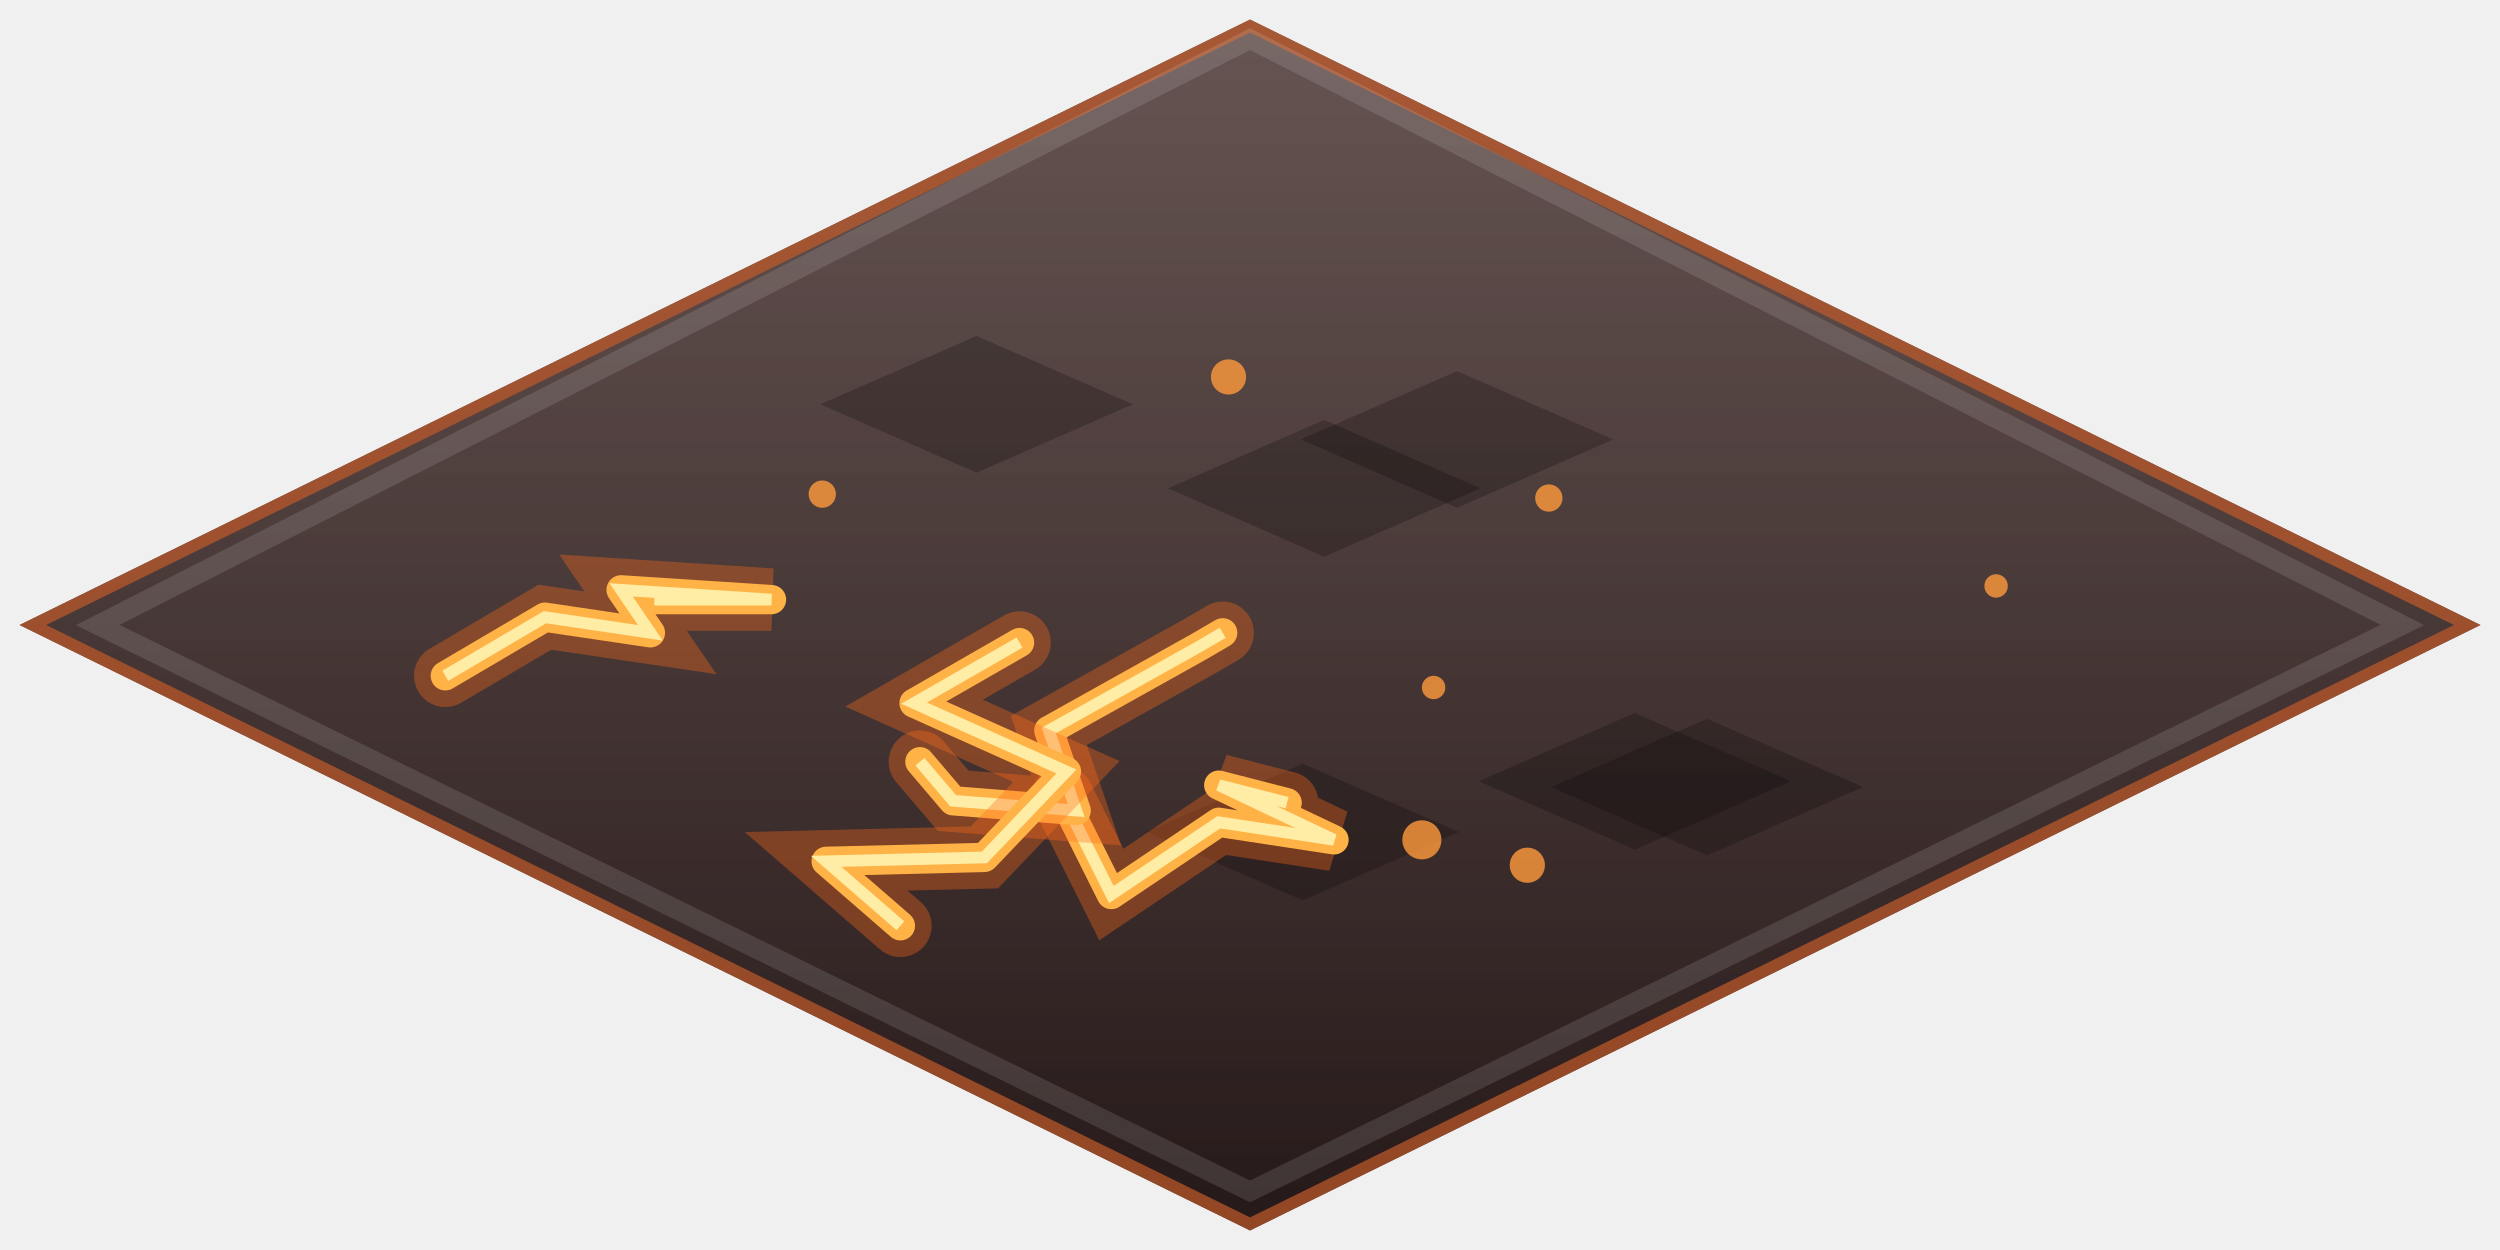
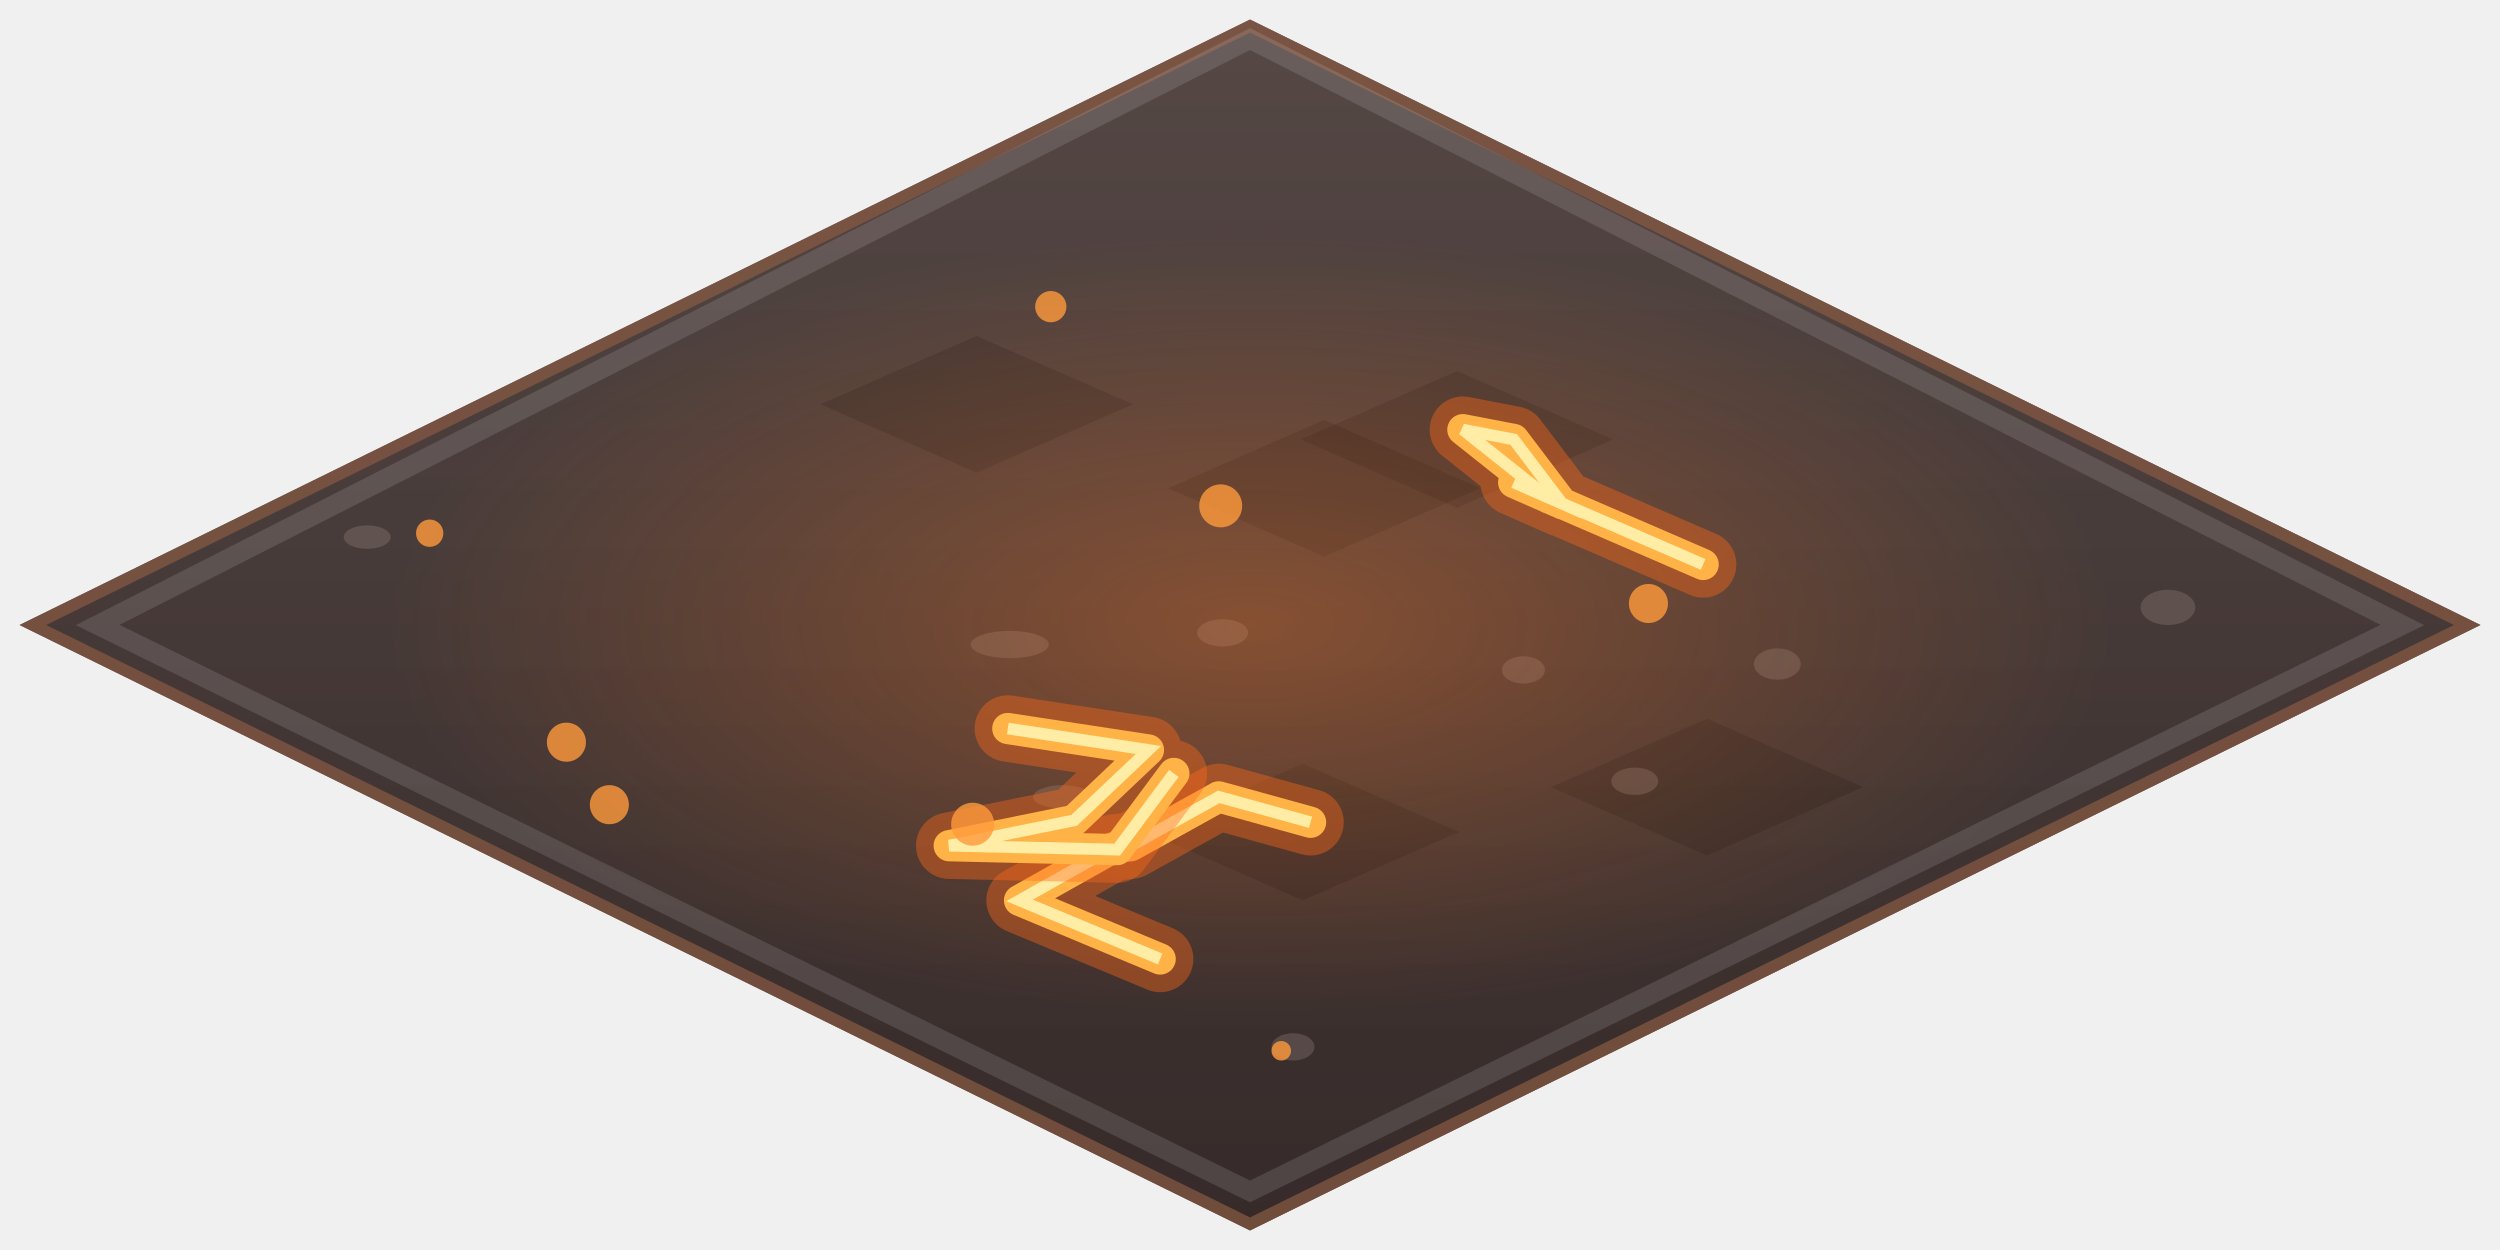
<svg xmlns="http://www.w3.org/2000/svg" width="128" height="64" viewBox="0 0 128 64">
  <defs>
    <clipPath id="d">
      <path d="M64 1 127 32 64 63 1 32Z" />
    </clipPath>
    <linearGradient id="g" x1="0" y1="0" x2="0" y2="1">
-       <stop stop-color="#4a3532" />
-       <stop offset="1" stop-color="#241818" />
+       <stop stop-color="#463835" />
+       <stop offset="1" stop-color="#352a29" />
    </linearGradient>
    <linearGradient id="lit" x1="0" y1="0" x2="0" y2="1">
-       <stop stop-color="#ffffff" stop-opacity=".16" />
+       <stop stop-color="#ffffff" stop-opacity=".08" />
      <stop offset="1" stop-color="#ffffff" stop-opacity="0" />
    </linearGradient>
    <radialGradient id="gl" cx="0.5" cy="0.5" r="0.5">
      <stop stop-color="#ff7a2a" stop-opacity=".35" />
      <stop offset="1" stop-color="#ff7a2a" stop-opacity="0" />
    </radialGradient>
  </defs>
  <g clip-path="url(#d)">
    <rect width="128" height="64" fill="url(#g)" />
    <path d="M0 32 64 1 128 32 64 63Z" fill="url(#lit)" />
-     <path d="M58.7 42.6 l8 -3.5 8 3.5 -8 3.5Z" fill="#000" opacity=".22" />
-     <path d="M79.4 40.3 l8 -3.5 8 3.5 -8 3.5Z" fill="#000" opacity=".22" />
-     <path d="M42.0 20.7 l8 -3.5 8 3.5 -8 3.5Z" fill="#000" opacity=".22" />
-     <path d="M59.8 25.0 l8 -3.5 8 3.5 -8 3.5Z" fill="#000" opacity=".22" />
-     <path d="M66.6 22.5 l8 -3.5 8 3.5 -8 3.5Z" fill="#000" opacity=".22" />
-     <path d="M75.7 40.0 l8 -3.5 8 3.5 -8 3.5Z" fill="#000" opacity=".22" />
-     <path d="M54.4 40.8 L56.9 45.8 L62.4 42.1 L68.3 43.0 L62.4 40.2 L65.9 41.1" stroke="#ff6a1a" stroke-width="3.2" fill="none" opacity=".35" stroke-linecap="round" />
-     <path d="M54.4 40.8 L56.9 45.8 L62.4 42.1 L68.3 43.0 L62.4 40.2 L65.9 41.1" stroke="#ffb347" stroke-width="1.5" fill="none" stroke-linecap="round" stroke-linejoin="round" />
-     <path d="M54.4 40.8 L56.9 45.8 L62.4 42.1 L68.3 43.0 L62.4 40.2 L65.9 41.1" stroke="#fff3b0" stroke-width=".6" fill="none" opacity=".9" />
-     <path d="M62.6 32.4 L61.4 33.1 L53.7 37.4 L55.1 41.5 L48.8 41.0 L47.1 39.0" stroke="#ff6a1a" stroke-width="3.2" fill="none" opacity=".35" stroke-linecap="round" />
-     <path d="M62.6 32.4 L61.4 33.1 L53.7 37.4 L55.1 41.5 L48.8 41.0 L47.1 39.0" stroke="#ffb347" stroke-width="1.5" fill="none" stroke-linecap="round" stroke-linejoin="round" />
-     <path d="M62.6 32.4 L61.4 33.1 L53.7 37.4 L55.1 41.5 L48.8 41.0 L47.1 39.0" stroke="#fff3b0" stroke-width=".6" fill="none" opacity=".9" />
-     <path d="M33.5 30.7 L39.5 30.7 L31.8 30.2 L33.3 32.4 L27.9 31.6 L22.8 34.6" stroke="#ff6a1a" stroke-width="3.2" fill="none" opacity=".35" stroke-linecap="round" />
-     <path d="M33.5 30.7 L39.5 30.7 L31.8 30.2 L33.3 32.4 L27.9 31.6 L22.8 34.6" stroke="#ffb347" stroke-width="1.5" fill="none" stroke-linecap="round" stroke-linejoin="round" />
-     <path d="M33.5 30.7 L39.5 30.7 L31.8 30.2 L33.3 32.4 L27.9 31.6 L22.8 34.6" stroke="#fff3b0" stroke-width=".6" fill="none" opacity=".9" />
-     <path d="M52.2 32.9 L46.8 36.0 L54.6 39.5 L50.4 43.9 L42.3 44.1 L46.1 47.4" stroke="#ff6a1a" stroke-width="3.2" fill="none" opacity=".35" stroke-linecap="round" />
-     <path d="M52.2 32.9 L46.8 36.0 L54.6 39.5 L50.4 43.9 L42.3 44.1 L46.1 47.4" stroke="#ffb347" stroke-width="1.5" fill="none" stroke-linecap="round" stroke-linejoin="round" />
-     <path d="M52.2 32.9 L46.8 36.0 L54.6 39.5 L50.4 43.9 L42.3 44.1 L46.1 47.4" stroke="#fff3b0" stroke-width=".6" fill="none" opacity=".9" />
-     <circle cx="79.3" cy="25.5" r="0.7" fill="#ff9a3c" opacity=".8" />
-     <circle cx="73.4" cy="35.2" r="0.6" fill="#ff9a3c" opacity=".8" />
-     <circle cx="42.1" cy="25.3" r="0.7" fill="#ff9a3c" opacity=".8" />
-     <circle cx="78.2" cy="44.3" r="0.9" fill="#ff9a3c" opacity=".8" />
-     <circle cx="72.8" cy="43.0" r="1.0" fill="#ff9a3c" opacity=".8" />
-     <circle cx="62.9" cy="19.3" r="0.9" fill="#ff9a3c" opacity=".8" />
-     <circle cx="102.2" cy="30.0" r="0.6" fill="#ff9a3c" opacity=".8" />
-     <path d="M64 1 127 32 64 63 1 32Z" fill="none" stroke="#c25a2a" stroke-opacity=".7" stroke-width="1.2" />
+     <path d="M58.7 42.6 l8 -3.5 8 3.5 -8 3.5Z" fill="#000" opacity=".15" />
+     <path d="M79.4 40.3 l8 -3.5 8 3.5 -8 3.5Z" fill="#000" opacity=".15" />
+     <path d="M42.0 20.7 l8 -3.5 8 3.5 -8 3.5Z" fill="#000" opacity=".15" />
+     <path d="M59.8 25.0 l8 -3.5 8 3.5 -8 3.5Z" fill="#000" opacity=".15" />
+     <path d="M66.6 22.5 l8 -3.5 8 3.5 -8 3.5Z" fill="#000" opacity=".15" />
+     <ellipse cx="83.7" cy="40.0" rx="1.2" ry="0.7" fill="#9a8a82" opacity=".30" />
+     <ellipse cx="54.4" cy="40.8" rx="1.5" ry="0.6" fill="#9a8a82" opacity=".30" />
+     <ellipse cx="91.0" cy="34.0" rx="1.2" ry="0.8" fill="#9a8a82" opacity=".30" />
+     <ellipse cx="78.0" cy="34.3" rx="1.1" ry="0.7" fill="#9a8a82" opacity=".30" />
+     <ellipse cx="18.8" cy="27.5" rx="1.2" ry="0.6" fill="#9a8a82" opacity=".30" />
+     <ellipse cx="111.0" cy="31.1" rx="1.4" ry="0.9" fill="#9a8a82" opacity=".30" />
+     <ellipse cx="62.6" cy="32.4" rx="1.3" ry="0.7" fill="#9a8a82" opacity=".30" />
+     <ellipse cx="51.7" cy="33.0" rx="2.0" ry="0.7" fill="#9a8a82" opacity=".30" />
+     <ellipse cx="66.2" cy="53.6" rx="1.1" ry="0.7" fill="#9a8a82" opacity=".30" />
+     <ellipse cx="64" cy="32" rx="44" ry="20" fill="url(#gl)" />
+     <path d="M67.1 42.1 L62.4 40.8 L57.9 43.3 L57.0 43.4 L52.2 46.1 L59.4 49.1" stroke="#ff6a1a" stroke-width="3.4" fill="none" opacity=".40" stroke-linecap="round" stroke-linejoin="round" />
+     <path d="M67.1 42.1 L62.4 40.8 L57.9 43.3 L57.0 43.4 L52.2 46.1 L59.4 49.1" stroke="#ffb347" stroke-width="1.6" fill="none" stroke-linecap="round" stroke-linejoin="round" />
+     <path d="M67.1 42.1 L62.4 40.8 L57.9 43.3 L57.0 43.4 L52.2 46.1 L59.4 49.1" stroke="#fff3b0" stroke-width=".6" fill="none" opacity=".9" />
+     <path d="M79.3 25.5 L74.9 22.0 L77.5 22.5 L80.0 25.8 L77.5 24.7 L87.2 28.9" stroke="#ff6a1a" stroke-width="3.4" fill="none" opacity=".40" stroke-linecap="round" stroke-linejoin="round" />
+     <path d="M79.3 25.5 L74.9 22.0 L77.5 22.5 L80.0 25.8 L77.5 24.7 L87.2 28.9" stroke="#ffb347" stroke-width="1.6" fill="none" stroke-linecap="round" stroke-linejoin="round" />
+     <path d="M79.3 25.5 L74.9 22.0 L77.5 22.5 L80.0 25.8 L77.5 24.7 L87.2 28.9" stroke="#fff3b0" stroke-width=".6" fill="none" opacity=".9" />
+     <path d="M51.6 37.3 L58.8 38.4 L55.0 42.0 L48.6 43.3 L57.2 43.5 L60.1 39.6" stroke="#ff6a1a" stroke-width="3.4" fill="none" opacity=".40" stroke-linecap="round" stroke-linejoin="round" />
+     <path d="M51.6 37.3 L58.8 38.4 L55.0 42.0 L48.6 43.3 L57.2 43.5 L60.1 39.6" stroke="#ffb347" stroke-width="1.6" fill="none" stroke-linecap="round" stroke-linejoin="round" />
+     <path d="M51.6 37.3 L58.8 38.4 L55.0 42.0 L48.6 43.3 L57.2 43.5 L60.1 39.6" stroke="#fff3b0" stroke-width=".6" fill="none" opacity=".9" />
+     <circle cx="31.2" cy="41.2" r="1.0" fill="#ff9a3c" opacity=".8" />
+     <circle cx="29.0" cy="38.0" r="1.0" fill="#ff9a3c" opacity=".8" />
+     <circle cx="49.8" cy="42.2" r="1.1" fill="#ff9a3c" opacity=".8" />
+     <circle cx="84.4" cy="30.9" r="1.0" fill="#ff9a3c" opacity=".8" />
+     <circle cx="22.0" cy="27.3" r="0.7" fill="#ff9a3c" opacity=".8" />
+     <circle cx="62.5" cy="25.9" r="1.1" fill="#ff9a3c" opacity=".8" />
+     <circle cx="65.6" cy="53.8" r="0.5" fill="#ff9a3c" opacity=".8" />
+     <circle cx="53.8" cy="15.7" r="0.8" fill="#ff9a3c" opacity=".8" />
+     <path d="M64 1 127 32 64 63 1 32Z" fill="none" stroke="#8a5a44" stroke-opacity=".7" stroke-width="1.2" />
    <path d="M64 2 123 32 64 61 5 32Z" fill="none" stroke="#ffffff" stroke-opacity=".12" />
  </g>
</svg>
